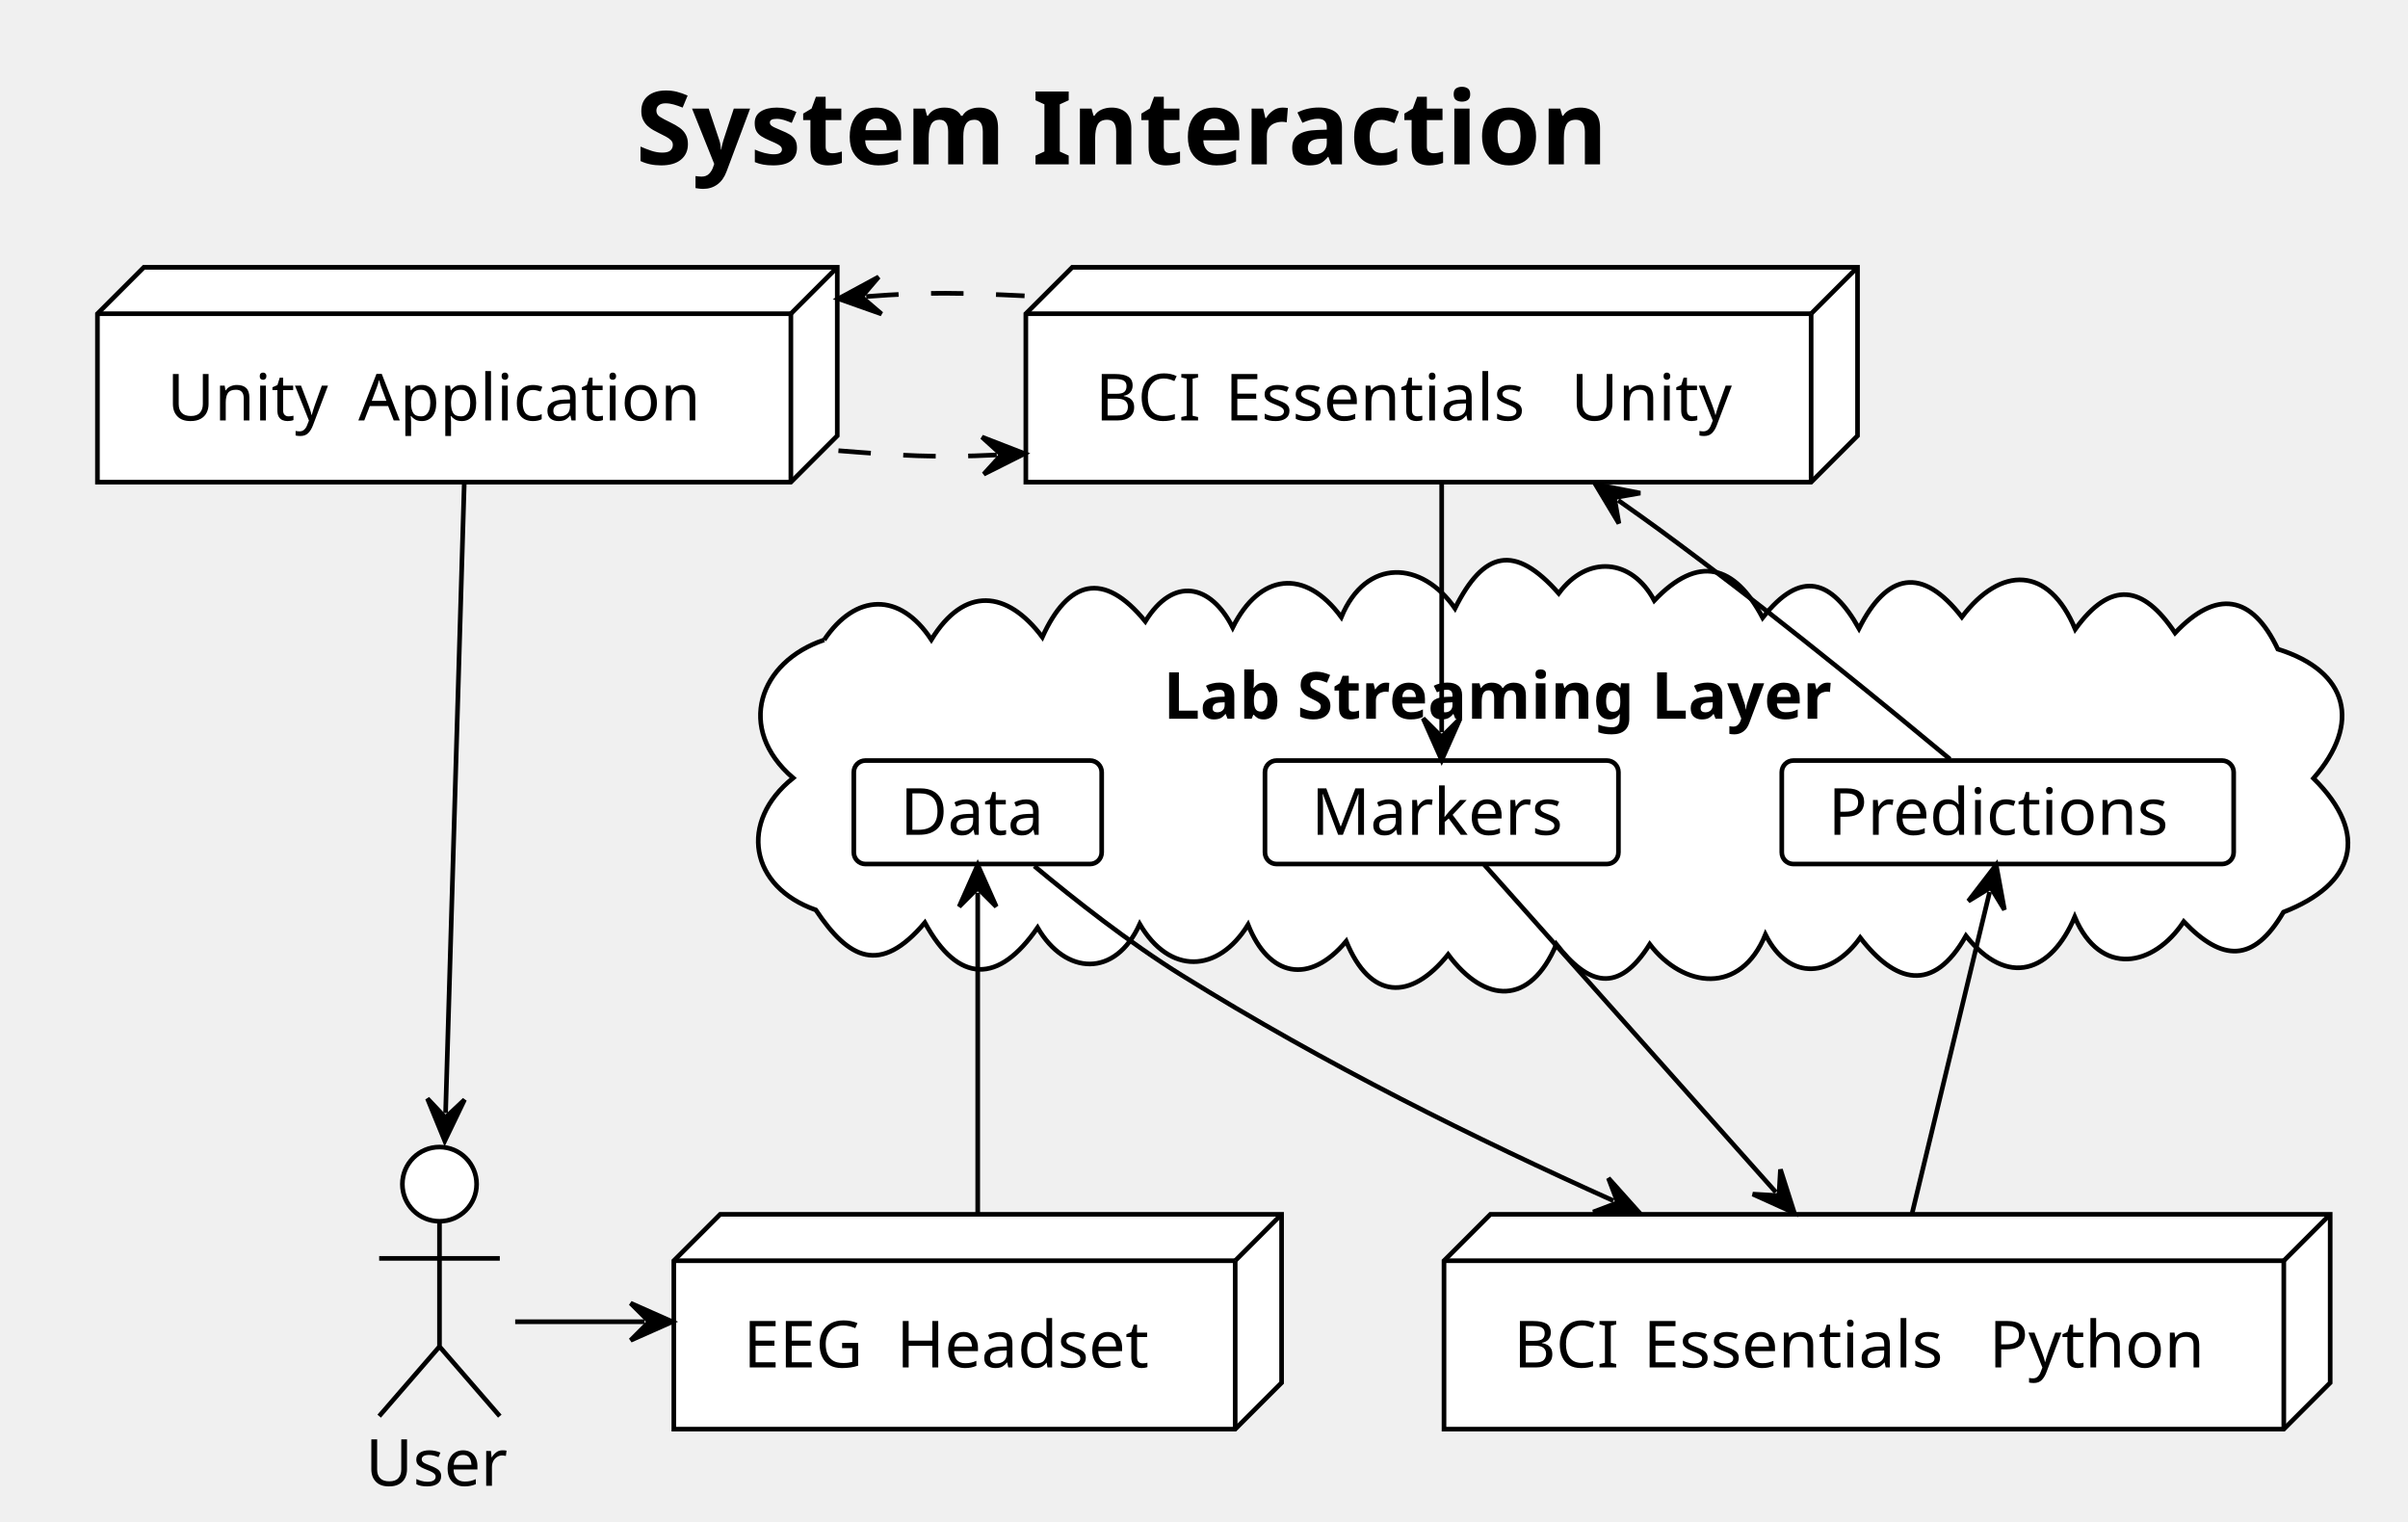
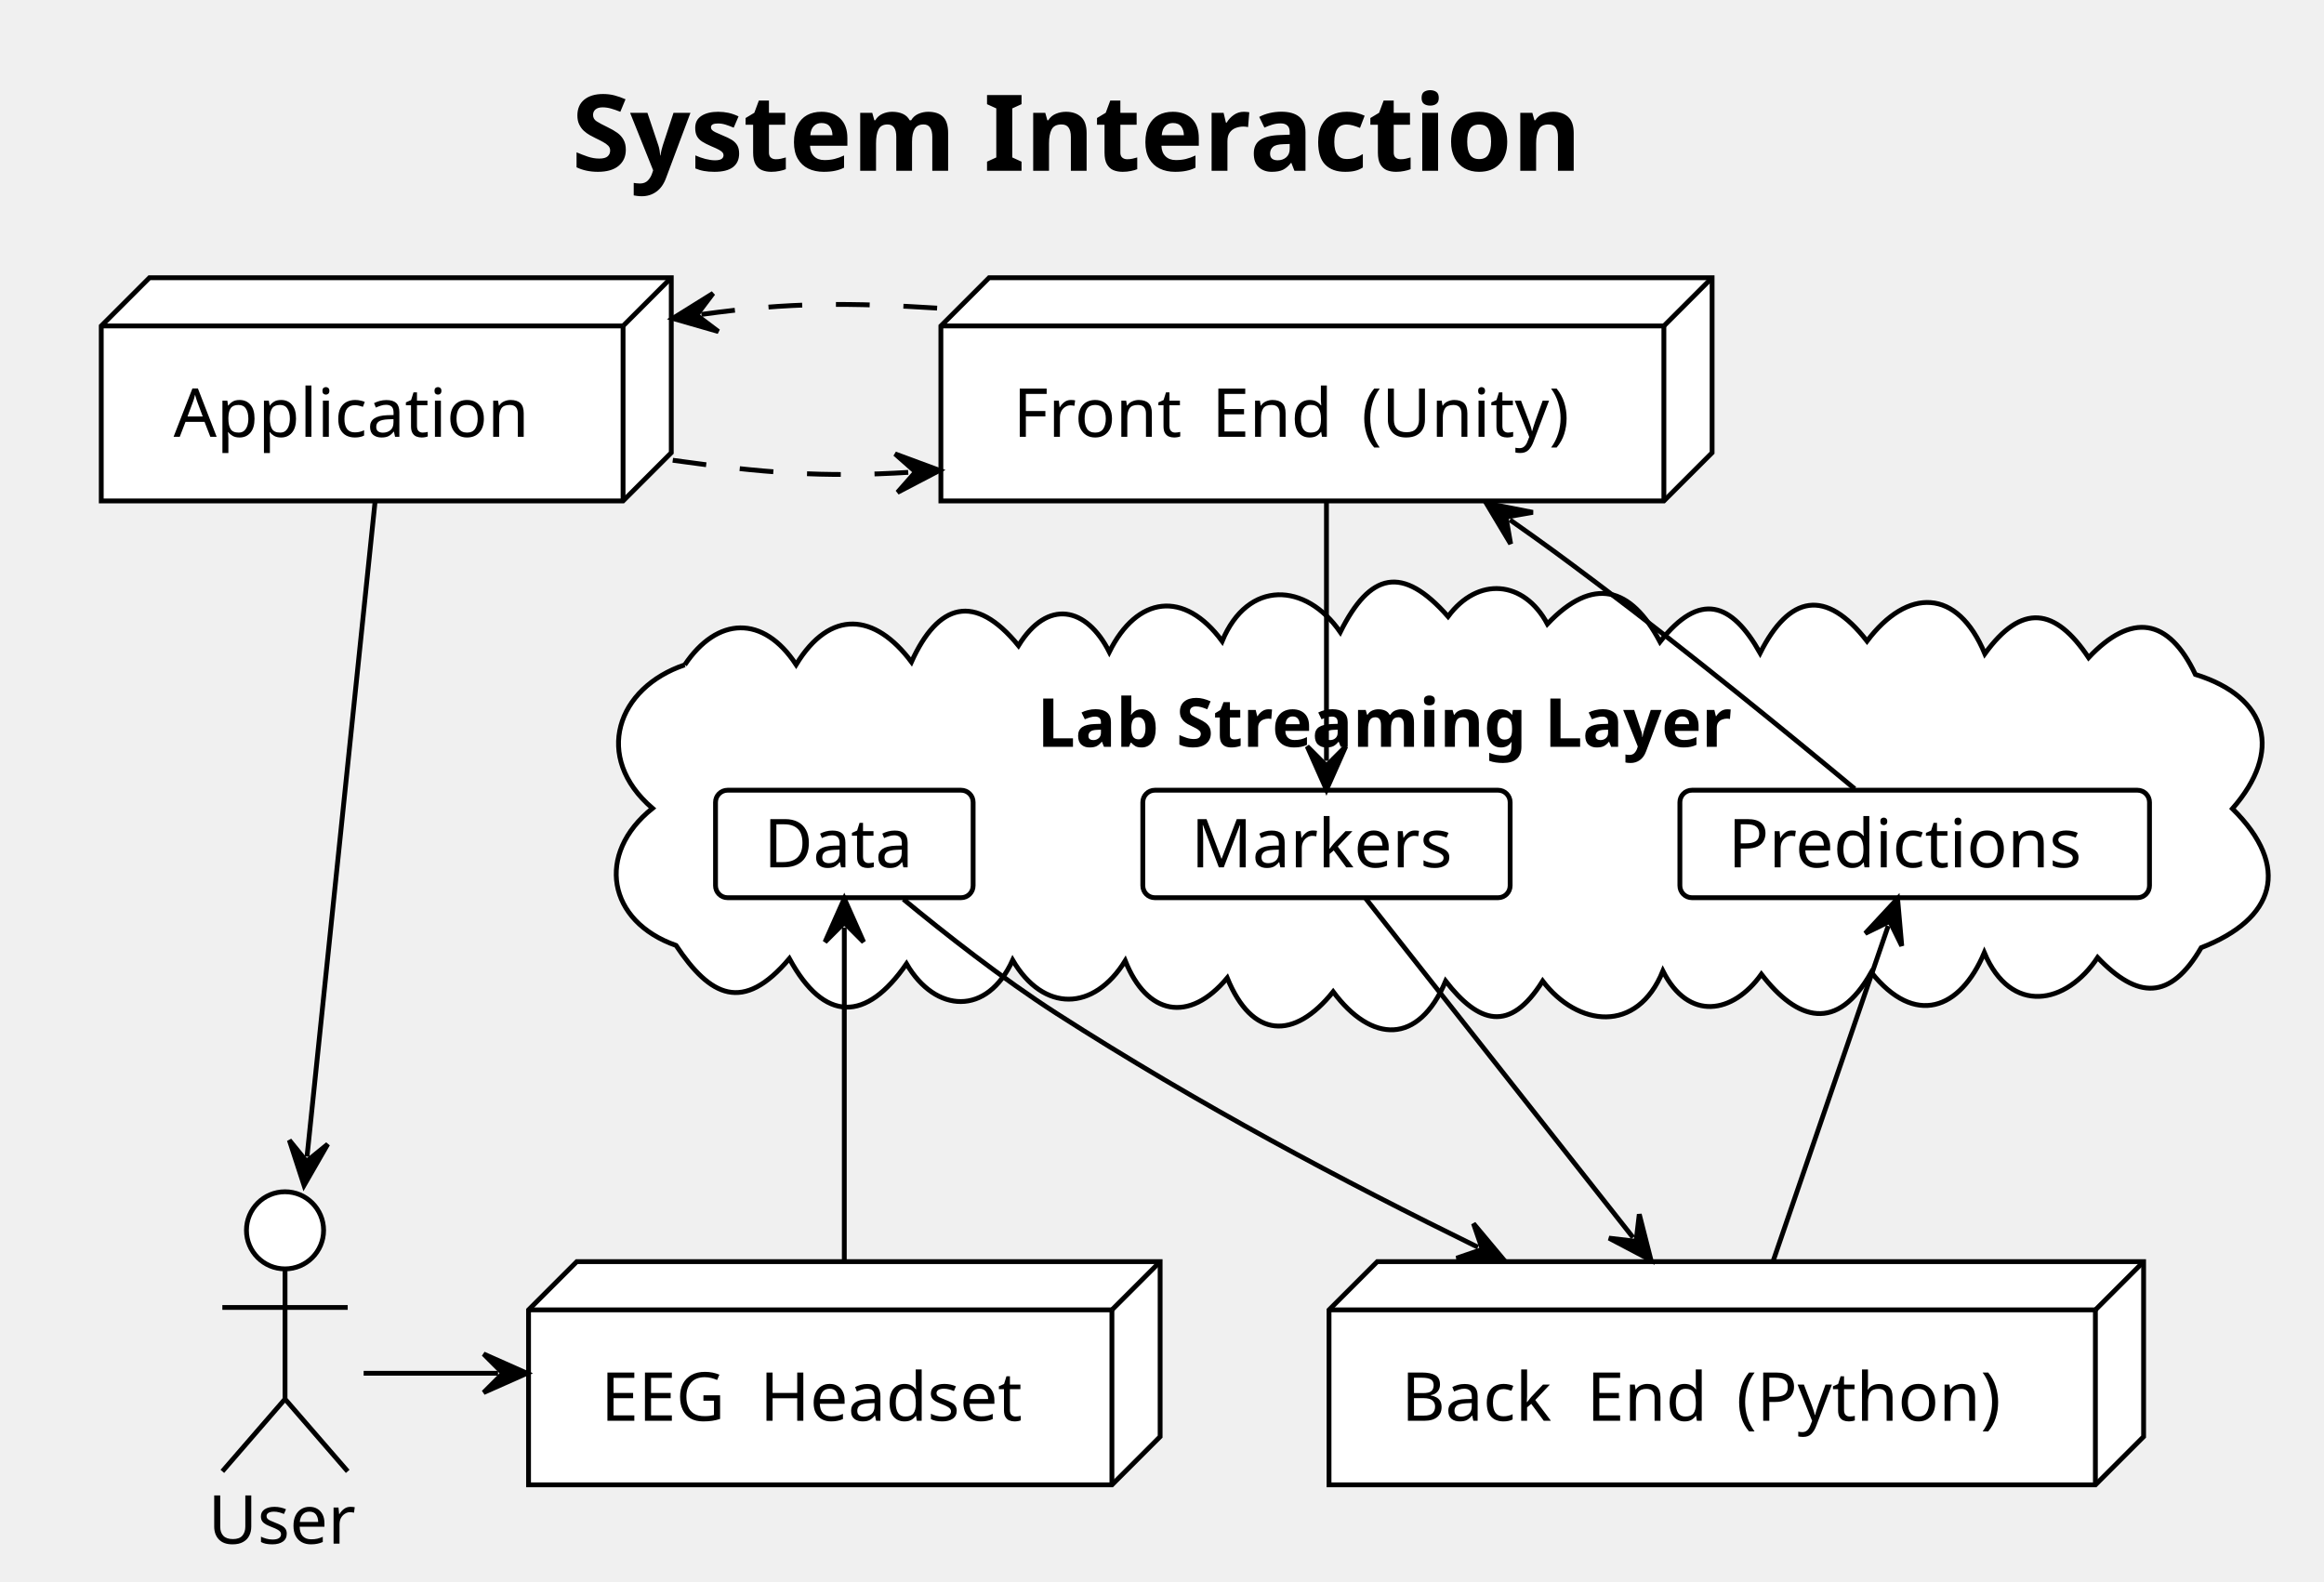
- <svg xmlns="http://www.w3.org/2000/svg" contentStyleType="text/css" data-diagram-type="DESCRIPTION" height="328px" preserveAspectRatio="none" style="width:519px;height:328px;background:#FFFFFF;" version="1.1" viewBox="0 0 519 328" width="519px" zoomAndPan="magnify">
+ <svg xmlns="http://www.w3.org/2000/svg" contentStyleType="text/css" data-diagram-type="DESCRIPTION" height="328px" preserveAspectRatio="none" style="width:482px;height:328px;background:#FFFFFF;" version="1.1" viewBox="0 0 482 328" width="482px" zoomAndPan="magnify">
  <defs />
  <g>
    <g class="title" data-source-line="2">
-       <text fill="#000000" font-family="Verdana" font-size="22" font-weight="bold" lengthAdjust="spacing" textLength="236.156" x="137.036" y="35.421">System Interaction</text>
+       <text fill="#000000" font-family="Verdana" font-size="22" font-weight="bold" lengthAdjust="spacing" textLength="236.156" x="118.562" y="35.421">System Interaction</text>
    </g>
    <g class="cluster" data-qualified-name="lsl" data-source-line="6" id="ent0002">
-       <path d="M177.635,137.911 C184.38,127.847 193.948,127.515 200.737,137.862 C207.815,126.268 217.07,127.173 224.656,137.302 C230.162,125.14 237.803,122.829 246.853,133.917 C252.894,124.111 260.992,125.886 265.688,135.238 C271.442,123.652 281.207,122.283 289.094,133 C294.432,120.135 306.478,120.815 313.597,131.115 C319.749,118.769 326.451,117.093 335.951,127.88 C342.123,119.53 351.687,120.324 356.55,129.425 C366,119.462 373.85,121.686 379.906,133.128 C388.171,122.594 394.767,124.95 400.674,135.455 C406.685,123.492 414.262,121.931 422.843,132.979 C431.207,121.879 441.59,121.902 447.279,135.612 C454.942,125.026 461.908,126.059 468.796,136.409 C477.667,126.994 485.397,128.154 490.94,139.893 C506.209,144.65 508.992,155.901 498.632,167.738 C510.901,179.86 507.446,190.642 492.153,196.571 C485.745,207.549 478.944,207.288 470.669,198.612 C464.19,208.423 452.671,210.638 447.17,197.606 C442.18,209.463 432.746,213.017 423.724,201.681 C416.648,214.238 408.397,211.78 400.938,202.072 C395.031,210.346 385.802,211.897 380.507,201.406 C375.171,214.528 362.795,212.966 355.571,203.49 C348.768,214.367 342.261,212.258 335.449,203.499 C329.805,216.834 320.032,216.361 312.119,205.706 C304.025,215.801 295.292,215.457 290.152,202.849 C282.207,212.346 273.448,210.508 268.996,199.283 C262.483,209.815 252.042,210.047 245.649,199.152 C240.392,210.744 229.644,210.228 223.63,199.912 C215.271,212.035 206.577,212.134 199.339,198.841 C189.696,210.232 182.92,206.709 175.836,196.106 C161.633,191.127 159.099,177.122 170.945,167.664 C158.526,157.01 163.63,142.624 177.635,137.911" fill="#FFFFFF" style="stroke:#000000;stroke-width:1;" />
-       <text fill="#000000" font-family="Verdana" font-size="14" font-weight="bold" lengthAdjust="spacing" textLength="164.028" x="250.716" y="154.905">Lab Streaming Layer</text>
+       <path d="M142.015,137.911 C148.76,127.847 158.328,127.515 165.117,137.862 C172.195,126.268 181.45,127.173 189.036,137.302 C194.542,125.14 202.183,122.829 211.233,133.917 C217.274,124.111 225.372,125.886 230.069,135.238 C235.822,123.652 245.588,122.283 253.475,133 C258.812,120.135 270.858,120.815 277.977,131.115 C284.129,118.769 290.831,117.093 300.331,127.88 C306.502,119.53 316.067,120.324 320.93,129.425 C330.38,119.462 338.23,121.686 344.286,133.128 C352.551,122.594 359.147,124.95 365.054,135.455 C371.065,123.492 378.642,121.931 387.223,132.979 C395.587,121.879 405.97,121.902 411.659,135.612 C419.322,125.026 426.288,126.059 433.176,136.409 C442.047,126.994 449.777,128.154 455.32,139.893 C470.589,144.65 473.372,155.901 463.012,167.738 C475.281,179.86 471.826,190.642 456.533,196.571 C450.125,207.549 443.324,207.288 435.049,198.612 C428.57,208.423 417.051,210.638 411.55,197.606 C406.56,209.463 397.126,213.017 388.104,201.681 C381.028,214.238 372.777,211.78 365.318,202.072 C359.411,210.346 350.182,211.897 344.887,201.406 C339.551,214.528 327.175,212.966 319.951,203.49 C313.148,214.367 306.641,212.258 299.829,203.499 C294.185,216.834 284.412,216.361 276.499,205.706 C268.405,215.801 259.672,215.457 254.532,202.849 C246.588,212.346 237.828,210.508 233.376,199.283 C226.863,209.815 216.422,210.047 210.029,199.152 C204.772,210.744 194.024,210.228 188.01,199.912 C179.651,212.035 170.957,212.134 163.719,198.841 C154.076,210.232 147.3,206.709 140.216,196.106 C126.013,191.127 123.479,177.122 135.325,167.664 C122.906,157.01 128.01,142.624 142.015,137.911" fill="#FFFFFF" style="stroke:#000000;stroke-width:1;" />
+       <text fill="#000000" font-family="Verdana" font-size="14" font-weight="bold" lengthAdjust="spacing" textLength="164.028" x="215.096" y="154.905">Lab Streaming Layer</text>
    </g>
    <g class="entity" data-qualified-name="lsl.markers" data-source-line="7" id="ent0003">
-       <rect fill="#FFFFFF" height="22.297" rx="2.5" ry="2.5" style="stroke:#000000;stroke-width:1;" width="76.185" x="272.64" y="163.909" />
-       <text fill="#000000" font-family="Verdana" font-size="14" lengthAdjust="spacing" textLength="56.185" x="282.64" y="179.905">Markers</text>
+       <rect fill="#FFFFFF" height="22.297" rx="2.5" ry="2.5" style="stroke:#000000;stroke-width:1;" width="76.185" x="237.02" y="163.909" />
+       <text fill="#000000" font-family="Verdana" font-size="14" lengthAdjust="spacing" textLength="56.185" x="247.02" y="179.905">Markers</text>
    </g>
    <g class="entity" data-qualified-name="lsl.predictions" data-source-line="8" id="ent0004">
-       <rect fill="#FFFFFF" height="22.297" rx="2.5" ry="2.5" style="stroke:#000000;stroke-width:1;" width="97.397" x="384.03" y="163.909" />
-       <text fill="#000000" font-family="Verdana" font-size="14" lengthAdjust="spacing" textLength="77.397" x="394.03" y="179.905">Predictions</text>
+       <rect fill="#FFFFFF" height="22.297" rx="2.5" ry="2.5" style="stroke:#000000;stroke-width:1;" width="97.397" x="348.41" y="163.909" />
+       <text fill="#000000" font-family="Verdana" font-size="14" lengthAdjust="spacing" textLength="77.397" x="358.41" y="179.905">Predictions</text>
    </g>
    <g class="entity" data-qualified-name="lsl.data" data-source-line="9" id="ent0005">
-       <rect fill="#FFFFFF" height="22.297" rx="2.5" ry="2.5" style="stroke:#000000;stroke-width:1;" width="53.428" x="184.02" y="163.909" />
-       <text fill="#000000" font-family="Verdana" font-size="14" lengthAdjust="spacing" textLength="33.428" x="194.02" y="179.905">Data</text>
+       <rect fill="#FFFFFF" height="22.297" rx="2.5" ry="2.5" style="stroke:#000000;stroke-width:1;" width="53.428" x="148.4" y="163.909" />
+       <text fill="#000000" font-family="Verdana" font-size="14" lengthAdjust="spacing" textLength="33.428" x="158.4" y="179.905">Data</text>
    </g>
-     <g class="entity" data-qualified-name="bessy_py" data-source-line="12" id="ent0006">
-       <polygon fill="#FFFFFF" points="311.23,271.699,321.23,261.699,502.229,261.699,502.229,297.996,492.229,307.996,311.23,307.996,311.23,271.699" style="stroke:#000000;stroke-width:1;" />
-       <line style="stroke:#000000;stroke-width:1;" x1="492.229" x2="502.229" y1="271.699" y2="261.699" />
-       <line style="stroke:#000000;stroke-width:1;" x1="311.23" x2="492.229" y1="271.699" y2="271.699" />
-       <line style="stroke:#000000;stroke-width:1;" x1="492.229" x2="492.229" y1="271.699" y2="307.996" />
-       <text fill="#000000" font-family="Verdana" font-size="14" lengthAdjust="spacing" textLength="23.509" x="326.23" y="294.695">BCI</text>
-       <text fill="#000000" font-family="Verdana" font-size="14" lengthAdjust="spacing" textLength="4.45" x="349.739" y="294.695"> </text>
-       <text fill="#000000" font-family="Verdana" font-size="14" lengthAdjust="spacing" textLength="70.061" x="354.189" y="294.695">Essentials</text>
-       <text fill="#000000" font-family="Verdana" font-size="14" lengthAdjust="spacing" textLength="4.45" x="424.25" y="294.695"> </text>
-       <text fill="#000000" font-family="Verdana" font-size="14" lengthAdjust="spacing" textLength="48.528" x="428.701" y="294.695">Python</text>
+     <g class="entity" data-qualified-name="back_end" data-source-line="12" id="ent0006">
+       <polygon fill="#FFFFFF" points="275.64,271.699,285.64,261.699,444.586,261.699,444.586,297.996,434.586,307.996,275.64,307.996,275.64,271.699" style="stroke:#000000;stroke-width:1;" />
+       <line style="stroke:#000000;stroke-width:1;" x1="434.586" x2="444.586" y1="271.699" y2="261.699" />
+       <line style="stroke:#000000;stroke-width:1;" x1="275.64" x2="434.586" y1="271.699" y2="271.699" />
+       <line style="stroke:#000000;stroke-width:1;" x1="434.586" x2="434.586" y1="271.699" y2="307.996" />
+       <text fill="#000000" font-family="Verdana" font-size="14" lengthAdjust="spacing" textLength="33.988" x="290.64" y="294.695">Back</text>
+       <text fill="#000000" font-family="Verdana" font-size="14" lengthAdjust="spacing" textLength="4.45" x="324.628" y="294.695"> </text>
+       <text fill="#000000" font-family="Verdana" font-size="14" lengthAdjust="spacing" textLength="26.605" x="329.079" y="294.695">End</text>
+       <text fill="#000000" font-family="Verdana" font-size="14" lengthAdjust="spacing" textLength="4.45" x="355.684" y="294.695"> </text>
+       <text fill="#000000" font-family="Verdana" font-size="14" lengthAdjust="spacing" textLength="59.452" x="360.134" y="294.695">(Python)</text>
    </g>
-     <g class="entity" data-qualified-name="bessy_u" data-source-line="16" id="ent0009">
-       <polygon fill="#FFFFFF" points="221.1,67.609,231.1,57.609,400.355,57.609,400.355,93.906,390.355,103.906,221.1,103.906,221.1,67.609" style="stroke:#000000;stroke-width:1;" />
-       <line style="stroke:#000000;stroke-width:1;" x1="390.355" x2="400.355" y1="67.609" y2="57.609" />
-       <line style="stroke:#000000;stroke-width:1;" x1="221.1" x2="390.355" y1="67.609" y2="67.609" />
-       <line style="stroke:#000000;stroke-width:1;" x1="390.355" x2="390.355" y1="67.609" y2="103.906" />
-       <text fill="#000000" font-family="Verdana" font-size="14" lengthAdjust="spacing" textLength="23.509" x="236.1" y="90.605">BCI</text>
-       <text fill="#000000" font-family="Verdana" font-size="14" lengthAdjust="spacing" textLength="4.45" x="259.609" y="90.605"> </text>
-       <text fill="#000000" font-family="Verdana" font-size="14" lengthAdjust="spacing" textLength="70.061" x="264.059" y="90.605">Essentials</text>
-       <text fill="#000000" font-family="Verdana" font-size="14" lengthAdjust="spacing" textLength="4.45" x="334.12" y="90.605"> </text>
-       <text fill="#000000" font-family="Verdana" font-size="14" lengthAdjust="spacing" textLength="36.784" x="338.571" y="90.605">Unity</text>
+     <g class="entity" data-qualified-name="front_end" data-source-line="16" id="ent0009">
+       <polygon fill="#FFFFFF" points="195.14,67.609,205.14,57.609,355.09,57.609,355.09,93.906,345.09,103.906,195.14,103.906,195.14,67.609" style="stroke:#000000;stroke-width:1;" />
+       <line style="stroke:#000000;stroke-width:1;" x1="345.09" x2="355.09" y1="67.609" y2="57.609" />
+       <line style="stroke:#000000;stroke-width:1;" x1="195.14" x2="345.09" y1="67.609" y2="67.609" />
+       <line style="stroke:#000000;stroke-width:1;" x1="345.09" x2="345.09" y1="67.609" y2="103.906" />
+       <text fill="#000000" font-family="Verdana" font-size="14" lengthAdjust="spacing" textLength="36.736" x="210.14" y="90.605">Front</text>
+       <text fill="#000000" font-family="Verdana" font-size="14" lengthAdjust="spacing" textLength="4.45" x="246.876" y="90.605"> </text>
+       <text fill="#000000" font-family="Verdana" font-size="14" lengthAdjust="spacing" textLength="26.605" x="251.327" y="90.605">End</text>
+       <text fill="#000000" font-family="Verdana" font-size="14" lengthAdjust="spacing" textLength="4.45" x="277.932" y="90.605"> </text>
+       <text fill="#000000" font-family="Verdana" font-size="14" lengthAdjust="spacing" textLength="47.708" x="282.382" y="90.605">(Unity)</text>
    </g>
    <g class="entity" data-qualified-name="headset" data-source-line="20" id="ent0012">
-       <polygon fill="#FFFFFF" points="145.23,271.699,155.23,261.699,276.223,261.699,276.223,297.996,266.223,307.996,145.23,307.996,145.23,271.699" style="stroke:#000000;stroke-width:1;" />
-       <line style="stroke:#000000;stroke-width:1;" x1="266.223" x2="276.223" y1="271.699" y2="261.699" />
-       <line style="stroke:#000000;stroke-width:1;" x1="145.23" x2="266.223" y1="271.699" y2="271.699" />
-       <line style="stroke:#000000;stroke-width:1;" x1="266.223" x2="266.223" y1="271.699" y2="307.996" />
-       <text fill="#000000" font-family="Verdana" font-size="14" lengthAdjust="spacing" textLength="28.54" x="160.23" y="294.695">EEG</text>
-       <text fill="#000000" font-family="Verdana" font-size="14" lengthAdjust="spacing" textLength="4.45" x="188.77" y="294.695"> </text>
-       <text fill="#000000" font-family="Verdana" font-size="14" lengthAdjust="spacing" textLength="58.003" x="193.22" y="294.695">Headset</text>
+       <polygon fill="#FFFFFF" points="109.62,271.699,119.62,261.699,240.613,261.699,240.613,297.996,230.613,307.996,109.62,307.996,109.62,271.699" style="stroke:#000000;stroke-width:1;" />
+       <line style="stroke:#000000;stroke-width:1;" x1="230.613" x2="240.613" y1="271.699" y2="261.699" />
+       <line style="stroke:#000000;stroke-width:1;" x1="109.62" x2="230.613" y1="271.699" y2="271.699" />
+       <line style="stroke:#000000;stroke-width:1;" x1="230.613" x2="230.613" y1="271.699" y2="307.996" />
+       <text fill="#000000" font-family="Verdana" font-size="14" lengthAdjust="spacing" textLength="28.54" x="124.62" y="294.695">EEG</text>
+       <text fill="#000000" font-family="Verdana" font-size="14" lengthAdjust="spacing" textLength="4.45" x="153.16" y="294.695"> </text>
+       <text fill="#000000" font-family="Verdana" font-size="14" lengthAdjust="spacing" textLength="58.003" x="157.61" y="294.695">Headset</text>
    </g>
    <g class="entity" data-qualified-name="app" data-source-line="25" id="ent0015">
-       <polygon fill="#FFFFFF" points="21,67.609,31,57.609,180.458,57.609,180.458,93.906,170.458,103.906,21,103.906,21,67.609" style="stroke:#000000;stroke-width:1;" />
-       <line style="stroke:#000000;stroke-width:1;" x1="170.458" x2="180.458" y1="67.609" y2="57.609" />
-       <line style="stroke:#000000;stroke-width:1;" x1="21" x2="170.458" y1="67.609" y2="67.609" />
-       <line style="stroke:#000000;stroke-width:1;" x1="170.458" x2="170.458" y1="67.609" y2="103.906" />
-       <text fill="#000000" font-family="Verdana" font-size="14" lengthAdjust="spacing" textLength="36.784" x="36" y="90.605">Unity</text>
-       <text fill="#000000" font-family="Verdana" font-size="14" lengthAdjust="spacing" textLength="4.45" x="72.784" y="90.605"> </text>
-       <text fill="#000000" font-family="Verdana" font-size="14" lengthAdjust="spacing" textLength="78.224" x="77.234" y="90.605">Application</text>
+       <polygon fill="#FFFFFF" points="21,67.609,31,57.609,139.224,57.609,139.224,93.906,129.224,103.906,21,103.906,21,67.609" style="stroke:#000000;stroke-width:1;" />
+       <line style="stroke:#000000;stroke-width:1;" x1="129.224" x2="139.224" y1="67.609" y2="57.609" />
+       <line style="stroke:#000000;stroke-width:1;" x1="21" x2="129.224" y1="67.609" y2="67.609" />
+       <line style="stroke:#000000;stroke-width:1;" x1="129.224" x2="129.224" y1="67.609" y2="103.906" />
+       <text fill="#000000" font-family="Verdana" font-size="14" lengthAdjust="spacing" textLength="78.224" x="36" y="90.605">Application</text>
    </g>
    <g class="entity" data-qualified-name="User" data-source-line="30" id="ent0018">
-       <ellipse cx="94.725" cy="255.199" fill="#FFFFFF" rx="8" ry="8" style="stroke:#000000;stroke-width:1;" />
-       <path d="M94.725,263.199 L94.725,290.199 M81.725,271.199 L107.725,271.199 M94.725,290.199 L81.725,305.199 M94.725,290.199 L107.725,305.199" fill="none" style="stroke:#000000;stroke-width:1;" />
-       <text fill="#000000" font-family="Verdana" font-size="14" lengthAdjust="spacing" textLength="31.91" x="78.77" y="320.195">User</text>
+       <ellipse cx="59.115" cy="255.199" fill="#FFFFFF" rx="8" ry="8" style="stroke:#000000;stroke-width:1;" />
+       <path d="M59.115,263.199 L59.115,290.199 M46.115,271.199 L72.115,271.199 M59.115,290.199 L46.115,305.199 M59.115,290.199 L72.115,305.199" fill="none" style="stroke:#000000;stroke-width:1;" />
+       <text fill="#000000" font-family="Verdana" font-size="14" lengthAdjust="spacing" textLength="31.91" x="43.16" y="320.195">User</text>
    </g>
    <g class="link" data-entity-1="ent0003" data-entity-2="ent0006" data-link-type="dependency" data-source-line="13" id="lnk7">
-       <path d="M319.93,186.389 C335.23,203.569 362.251,233.898 382.751,256.928" fill="none" id="markers-to-bessy_py" style="stroke:#000000;stroke-width:1;" />
-       <polygon fill="#000000" points="386.74,261.409,383.744,252.027,383.416,257.675,377.768,257.346,386.74,261.409" style="stroke:#000000;stroke-width:1;" />
+       <path d="M283.26,186.389 C296.81,203.569 320.545,233.668 338.705,256.698" fill="none" id="markers-to-back_end" style="stroke:#000000;stroke-width:1;" />
+       <polygon fill="#000000" points="342.42,261.409,339.988,251.865,339.324,257.483,333.706,256.819,342.42,261.409" style="stroke:#000000;stroke-width:1;" />
    </g>
    <g class="link" data-entity-1="ent0004" data-entity-2="ent0006" data-link-type="dependency" data-source-line="14" id="lnk8">
-       <path d="M428.831,192.222 C424.681,209.402 417.7,238.379 412.14,261.409" fill="none" id="predictions-backto-bessy_py" style="stroke:#000000;stroke-width:1;" />
-       <polygon fill="#000000" points="430.24,186.389,424.239,194.198,429.066,191.25,432.015,196.077,430.24,186.389" style="stroke:#000000;stroke-width:1;" />
+       <path d="M391.614,192.065 C385.724,209.245 375.72,238.379 367.81,261.409" fill="none" id="predictions-backto-back_end" style="stroke:#000000;stroke-width:1;" />
+       <polygon fill="#000000" points="393.56,186.389,386.857,193.606,391.938,191.119,394.425,196.2,393.56,186.389" style="stroke:#000000;stroke-width:1;" />
    </g>
    <g class="link" data-entity-1="ent0009" data-entity-2="ent0003" data-link-type="dependency" data-source-line="17" id="lnk10">
-       <path d="M310.73,104.099 C310.73,123.089 310.73,143.489 310.73,157.819" fill="none" id="bessy_u-to-markers" style="stroke:#000000;stroke-width:1;" />
-       <polygon fill="#000000" points="310.73,163.819,314.73,154.819,310.73,158.819,306.73,154.819,310.73,163.819" style="stroke:#000000;stroke-width:1;" />
+       <path d="M275.11,104.099 C275.11,123.089 275.11,143.489 275.11,157.819" fill="none" id="front_end-to-markers" style="stroke:#000000;stroke-width:1;" />
+       <polygon fill="#000000" points="275.11,163.819,279.11,154.819,275.11,158.819,271.11,154.819,275.11,163.819" style="stroke:#000000;stroke-width:1;" />
    </g>
    <g class="link" data-entity-1="ent0009" data-entity-2="ent0004" data-link-type="dependency" data-source-line="18" id="lnk11">
-       <path d="M348.77,107.817 C356.36,113.147 359.42,115.419 366.73,120.909 C385.79,135.219 407.16,152.699 420.28,163.609" fill="none" id="bessy_u-backto-predictions" style="stroke:#000000;stroke-width:1;" />
-       <polygon fill="#000000" points="343.86,104.369,348.927,112.815,347.952,107.243,353.524,106.268,343.86,104.369" style="stroke:#000000;stroke-width:1;" />
+       <path d="M313.158,107.821 C320.738,113.151 323.81,115.419 331.11,120.909 C350.17,135.219 371.54,152.699 384.66,163.609" fill="none" id="front_end-backto-predictions" style="stroke:#000000;stroke-width:1;" />
+       <polygon fill="#000000" points="308.25,104.369,313.311,112.818,312.34,107.245,317.913,106.274,308.25,104.369" style="stroke:#000000;stroke-width:1;" />
    </g>
    <g class="link" data-entity-1="ent0005" data-entity-2="ent0012" data-link-type="dependency" data-source-line="21" id="lnk13">
-       <path d="M210.73,192.389 C210.73,209.569 210.73,238.379 210.73,261.409" fill="none" id="data-backto-headset" style="stroke:#000000;stroke-width:1;" />
-       <polygon fill="#000000" points="210.73,186.389,206.73,195.389,210.73,191.389,214.73,195.389,210.73,186.389" style="stroke:#000000;stroke-width:1;" />
+       <path d="M175.11,192.389 C175.11,209.569 175.11,238.379 175.11,261.409" fill="none" id="data-backto-headset" style="stroke:#000000;stroke-width:1;" />
+       <polygon fill="#000000" points="175.11,186.389,171.11,195.389,175.11,191.389,179.11,195.389,175.11,186.389" style="stroke:#000000;stroke-width:1;" />
    </g>
    <g class="link" data-entity-1="ent0005" data-entity-2="ent0006" data-link-type="dependency" data-source-line="22" id="lnk14">
-       <path d="M222.93,186.649 C231.49,193.789 243.39,203.159 254.73,210.199 C286.12,229.689 317.958,245.379 347.758,258.779" fill="none" id="data-to-bessy_py" style="stroke:#000000;stroke-width:1;" />
-       <polygon fill="#000000" points="353.23,261.239,346.662,253.9,348.67,259.189,343.381,261.197,353.23,261.239" style="stroke:#000000;stroke-width:1;" />
+       <path d="M187.38,186.539 C195.97,193.629 207.88,202.989 219.11,210.199 C248.86,229.299 278.723,245.067 306.533,258.707" fill="none" id="data-to-back_end" style="stroke:#000000;stroke-width:1;" />
+       <polygon fill="#000000" points="311.92,261.349,305.601,253.795,307.431,259.148,302.078,260.978,311.92,261.349" style="stroke:#000000;stroke-width:1;" />
    </g>
    <g class="link" data-entity-1="ent0015" data-entity-2="ent0009" data-link-type="dependency" data-source-line="27" id="lnk16">
-       <path d="M180.71,97.129 C194.08,98.189 201.467,98.686 214.837,98.046" fill="none" id="app-to-bessy_u" style="stroke:#000000;stroke-width:1;stroke-dasharray:7,7;" />
-       <polygon fill="#000000" points="220.83,97.759,211.649,94.194,215.836,97.998,212.031,102.185,220.83,97.759" style="stroke:#000000;stroke-width:1;" />
+       <path d="M139.53,95.469 C157.97,98.039 170.432,99.119 188.882,97.949" fill="none" id="app-to-front_end" style="stroke:#000000;stroke-width:1;stroke-dasharray:7,7;" />
+       <polygon fill="#000000" points="194.87,97.569,185.635,94.147,189.88,97.886,186.141,102.131,194.87,97.569" style="stroke:#000000;stroke-width:1;" />
    </g>
    <g class="link" data-entity-1="ent0015" data-entity-2="ent0009" data-link-type="dependency" data-source-line="28" id="lnk17">
-       <path d="M186.692,63.91 C200.062,62.86 207.46,63.119 220.83,63.759" fill="none" id="app-backto-bessy_u" style="stroke:#000000;stroke-width:1;stroke-dasharray:7,7;" />
-       <polygon fill="#000000" points="180.71,64.379,189.995,67.662,185.695,63.988,189.369,59.687,180.71,64.379" style="stroke:#000000;stroke-width:1;" />
+       <path d="M145.473,65.221 C163.913,62.651 176.42,62.779 194.87,63.939" fill="none" id="app-backto-front_end" style="stroke:#000000;stroke-width:1;stroke-dasharray:7,7;" />
+       <polygon fill="#000000" points="139.53,66.049,148.996,68.769,144.482,65.359,147.892,60.845,139.53,66.049" style="stroke:#000000;stroke-width:1;" />
    </g>
    <g class="link" data-entity-1="ent0015" data-entity-2="ent0018" data-link-type="dependency" data-source-line="31" id="lnk19">
-       <path d="M100.06,104.159 C99.05,138.379 97.278,198.102 96.038,239.872" fill="none" id="app-to-User" style="stroke:#000000;stroke-width:1;" />
-       <polygon fill="#000000" points="95.86,245.869,100.125,236.992,96.008,240.872,92.129,236.755,95.86,245.869" style="stroke:#000000;stroke-width:1;" />
+       <path d="M77.78,104.159 C74.23,138.379 68.02,198.131 63.68,239.901" fill="none" id="app-to-User" style="stroke:#000000;stroke-width:1;" />
+       <polygon fill="#000000" points="63.06,245.869,67.969,237.331,63.577,240.896,60.011,236.504,63.06,245.869" style="stroke:#000000;stroke-width:1;" />
    </g>
    <g class="link" data-entity-1="ent0018" data-entity-2="ent0012" data-link-type="dependency" data-source-line="32" id="lnk20">
-       <path d="M111.04,284.849 C122.33,284.849 127.63,284.849 138.92,284.849" fill="none" id="User-to-headset" style="stroke:#000000;stroke-width:1;" />
-       <polygon fill="#000000" points="144.92,284.849,135.92,280.849,139.92,284.849,135.92,288.849,144.92,284.849" style="stroke:#000000;stroke-width:1;" />
+       <path d="M75.42,284.849 C86.72,284.849 92.01,284.849 103.3,284.849" fill="none" id="User-to-headset" style="stroke:#000000;stroke-width:1;" />
+       <polygon fill="#000000" points="109.3,284.849,100.3,280.849,104.3,284.849,100.3,288.849,109.3,284.849" style="stroke:#000000;stroke-width:1;" />
    </g>
  </g>
</svg>
